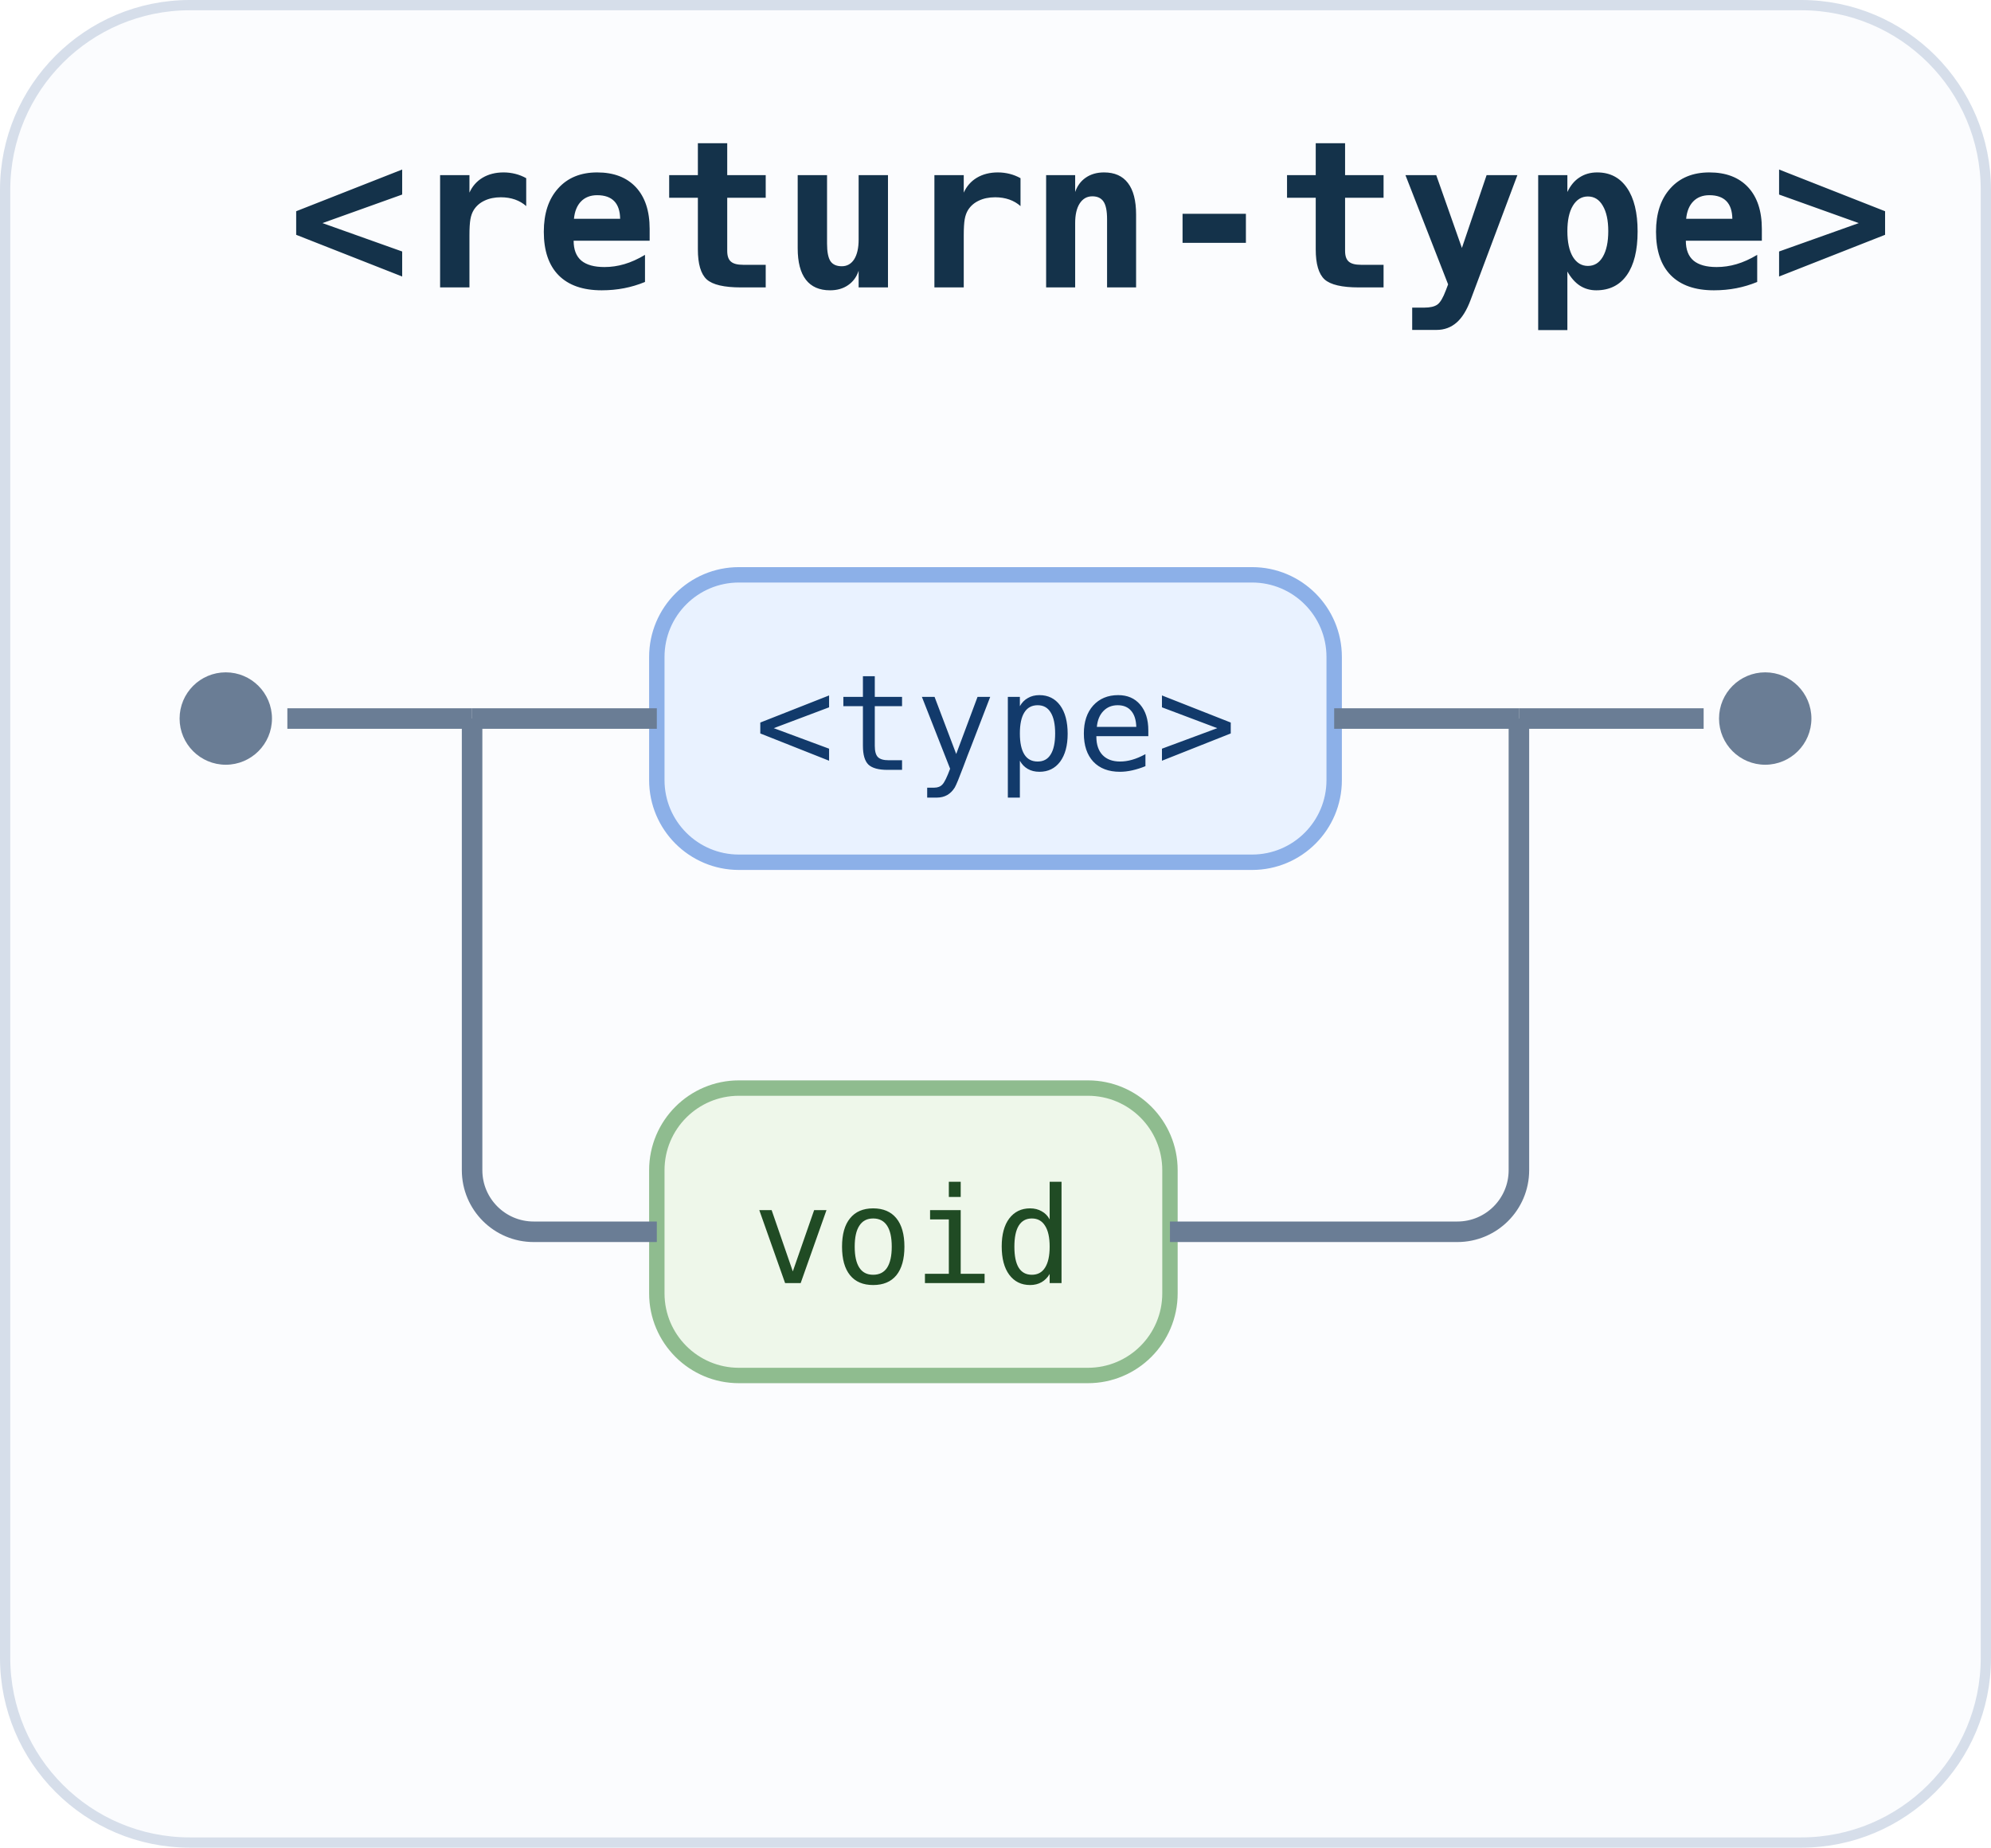
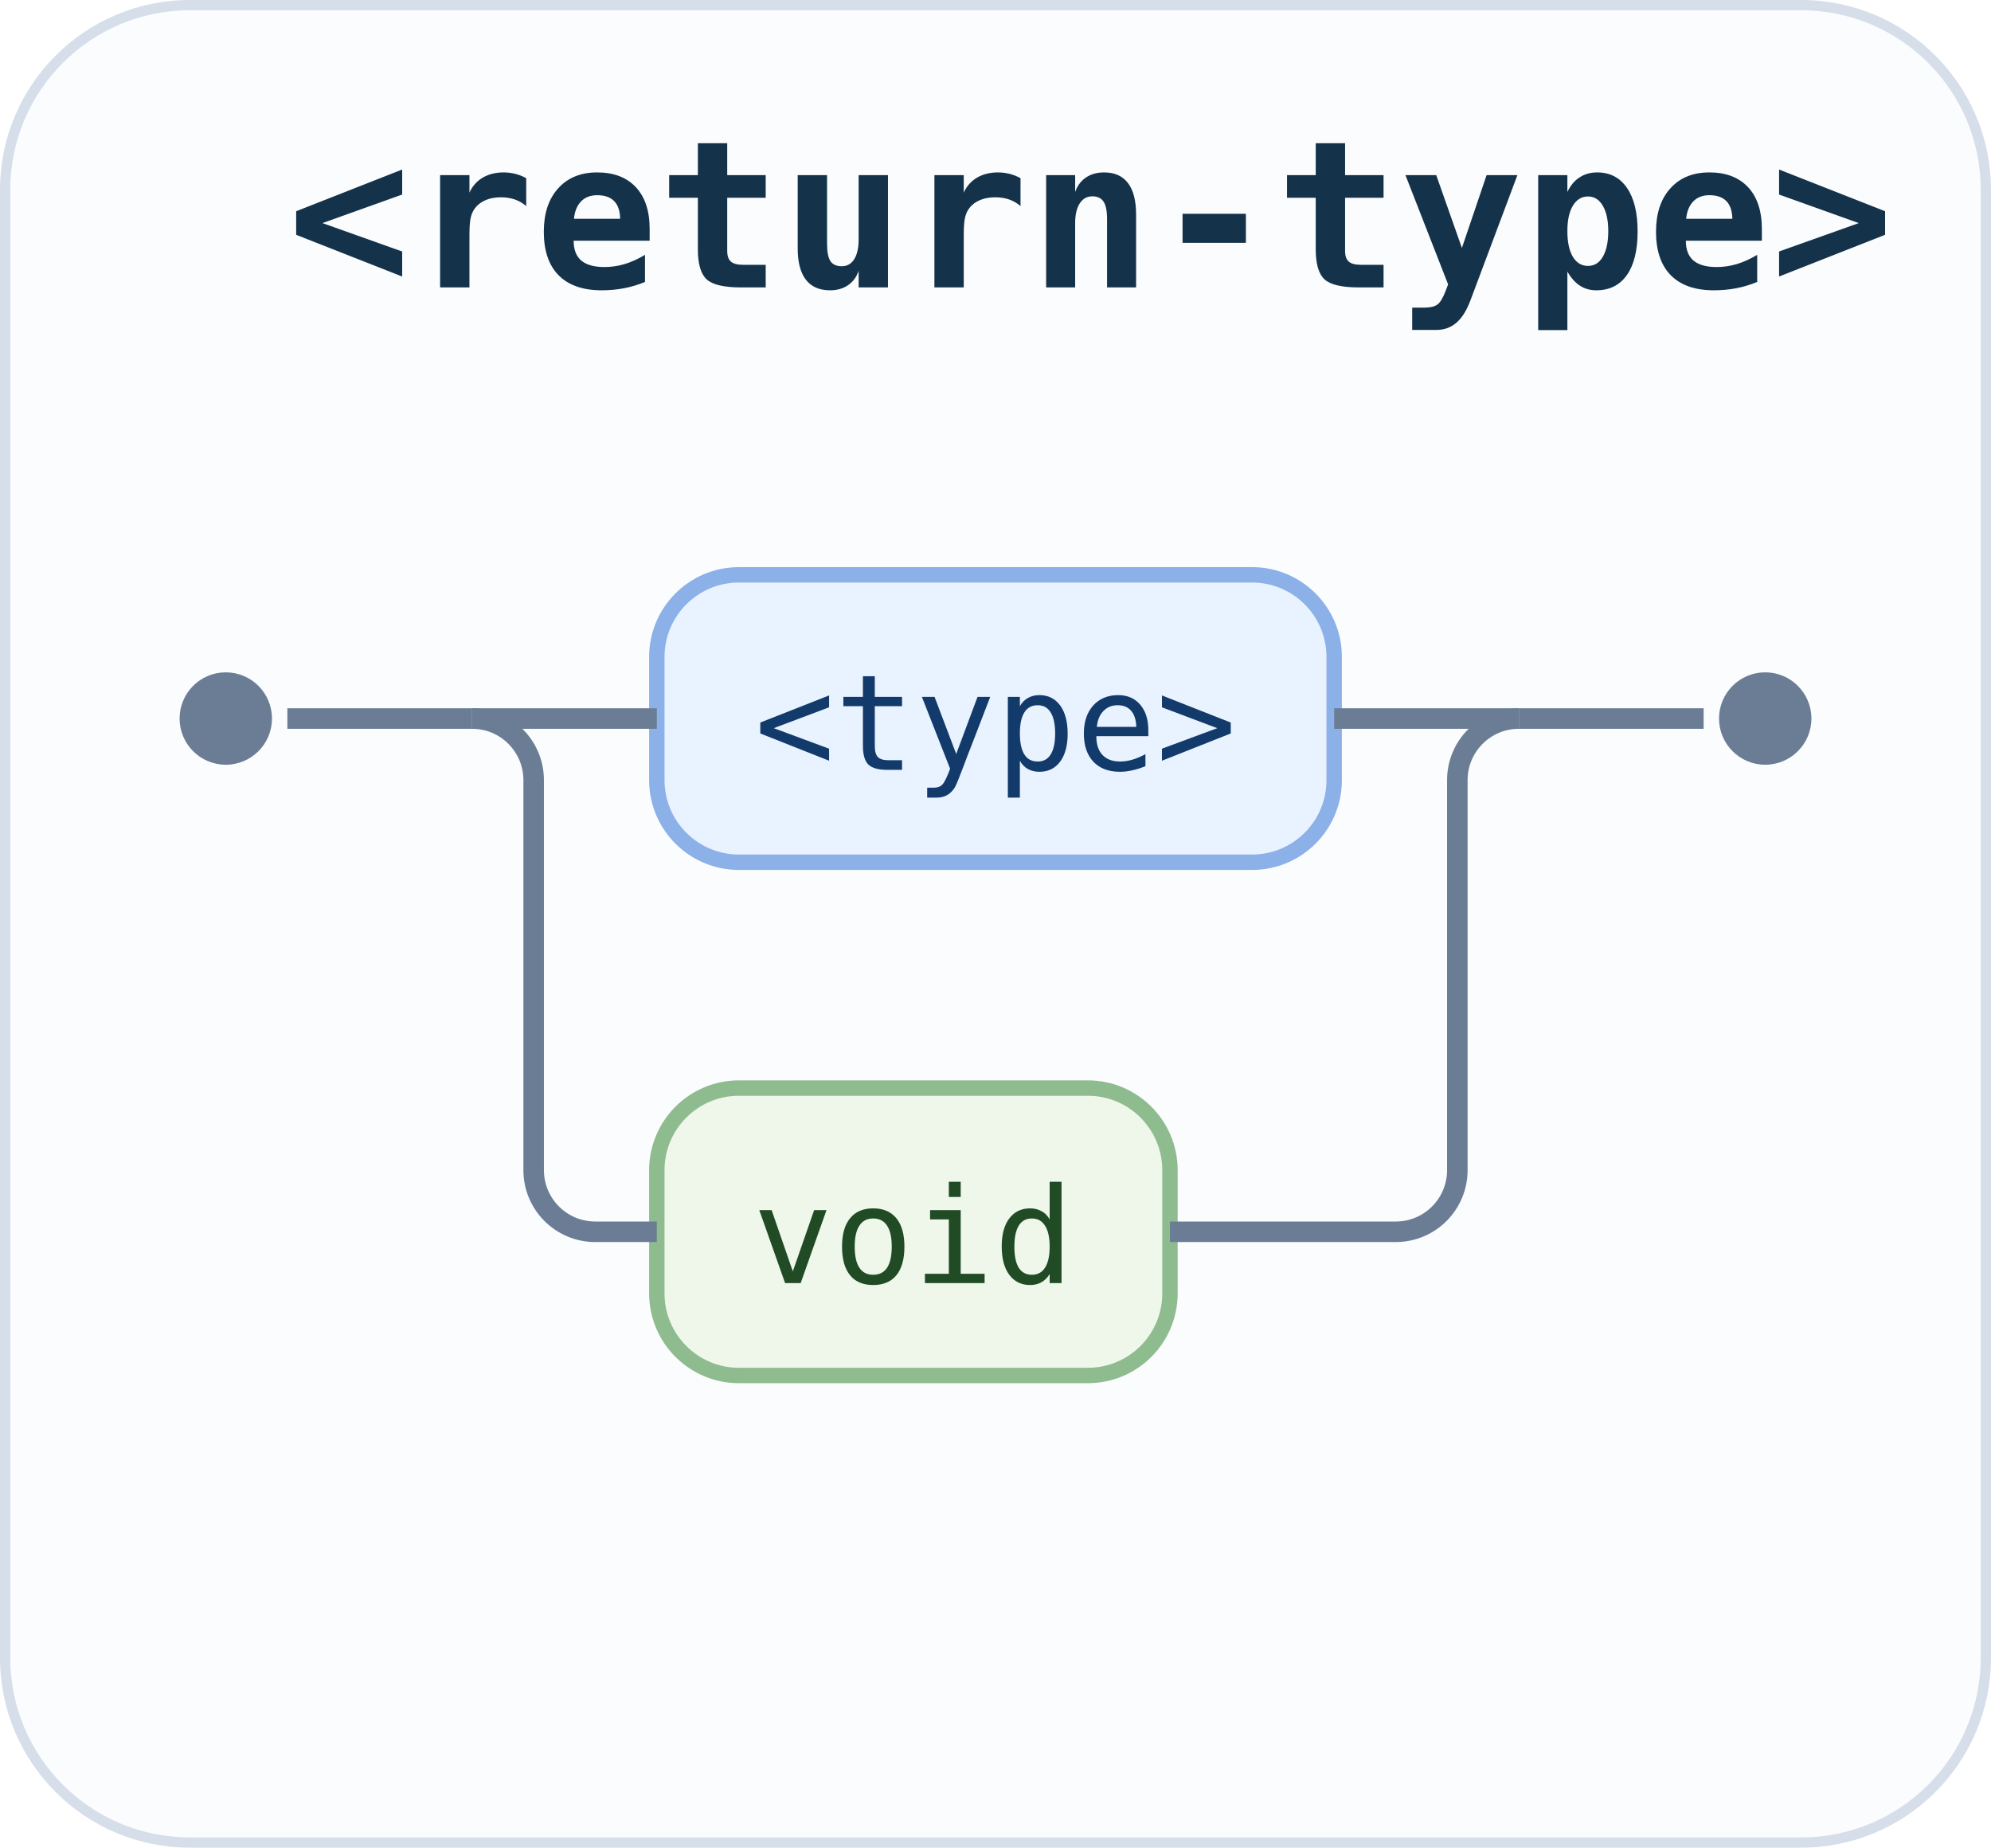
<svg xmlns="http://www.w3.org/2000/svg" width="194" height="180" viewBox="0 0 194 180" role="img" aria-labelledby="title-return_type desc-return_type">
  <rect x="0.5" y="0.5" width="193" height="179" rx="18" fill="#fbfcfe" stroke="#d6deea" />
  <text x="28" y="28" fill="#14324a" font-family="ui-monospace, SFMono-Regular, Menlo, Consolas, monospace" font-size="20" font-weight="700">&lt;return-type&gt;</text>
  <line x1="28" y1="70" x2="46" y2="70" stroke="#6a7d95" stroke-width="2" />
  <rect x="64" y="56" width="66" height="28" rx="8" fill="#e9f2ff" stroke="#8cb0e8" stroke-width="1.5" />
  <text x="97.0" y="75" text-anchor="middle" fill="#123a6b" font-family="ui-monospace, SFMono-Regular, Menlo, Consolas, monospace" font-size="13">&lt;type&gt;</text>
  <line x1="46" y1="70" x2="64" y2="70" stroke="#6a7d95" stroke-width="2" />
  <line x1="130" y1="70" x2="148" y2="70" stroke="#6a7d95" stroke-width="2" />
  <rect x="64" y="106" width="50" height="28" rx="8" fill="#eef7ea" stroke="#8fbc8f" stroke-width="1.5" />
  <text x="89.0" y="125" text-anchor="middle" fill="#204b24" font-family="ui-monospace, SFMono-Regular, Menlo, Consolas, monospace" font-size="13">void</text>
-   <path d="M 46 70 L 46 114 A 6 6 0 0 0 52 120 L 64 120" fill="none" stroke="#6a7d95" stroke-width="2" />
-   <path d="M 114 120 L 142 120 A 6 6 0 0 0 148 114 L 148 70" fill="none" stroke="#6a7d95" stroke-width="2" />
+   <path d="M 46 70 A 6 6 0 0 1 52 76 L 52 114 A 6 6 0 0 0 58 120 L 64 120" fill="none" stroke="#6a7d95" stroke-width="2" />
+   <path d="M 114 120 L 136 120 A 6 6 0 0 0 142 114 L 142 76 A 6 6 0 0 1 148 70 " fill="none" stroke="#6a7d95" stroke-width="2" />
  <line x1="148" y1="70" x2="166" y2="70" stroke="#6a7d95" stroke-width="2" />
  <circle cx="22" cy="70" r="4.5" fill="#6a7d95" />
  <circle cx="172" cy="70" r="4.5" fill="#6a7d95" />
</svg>
